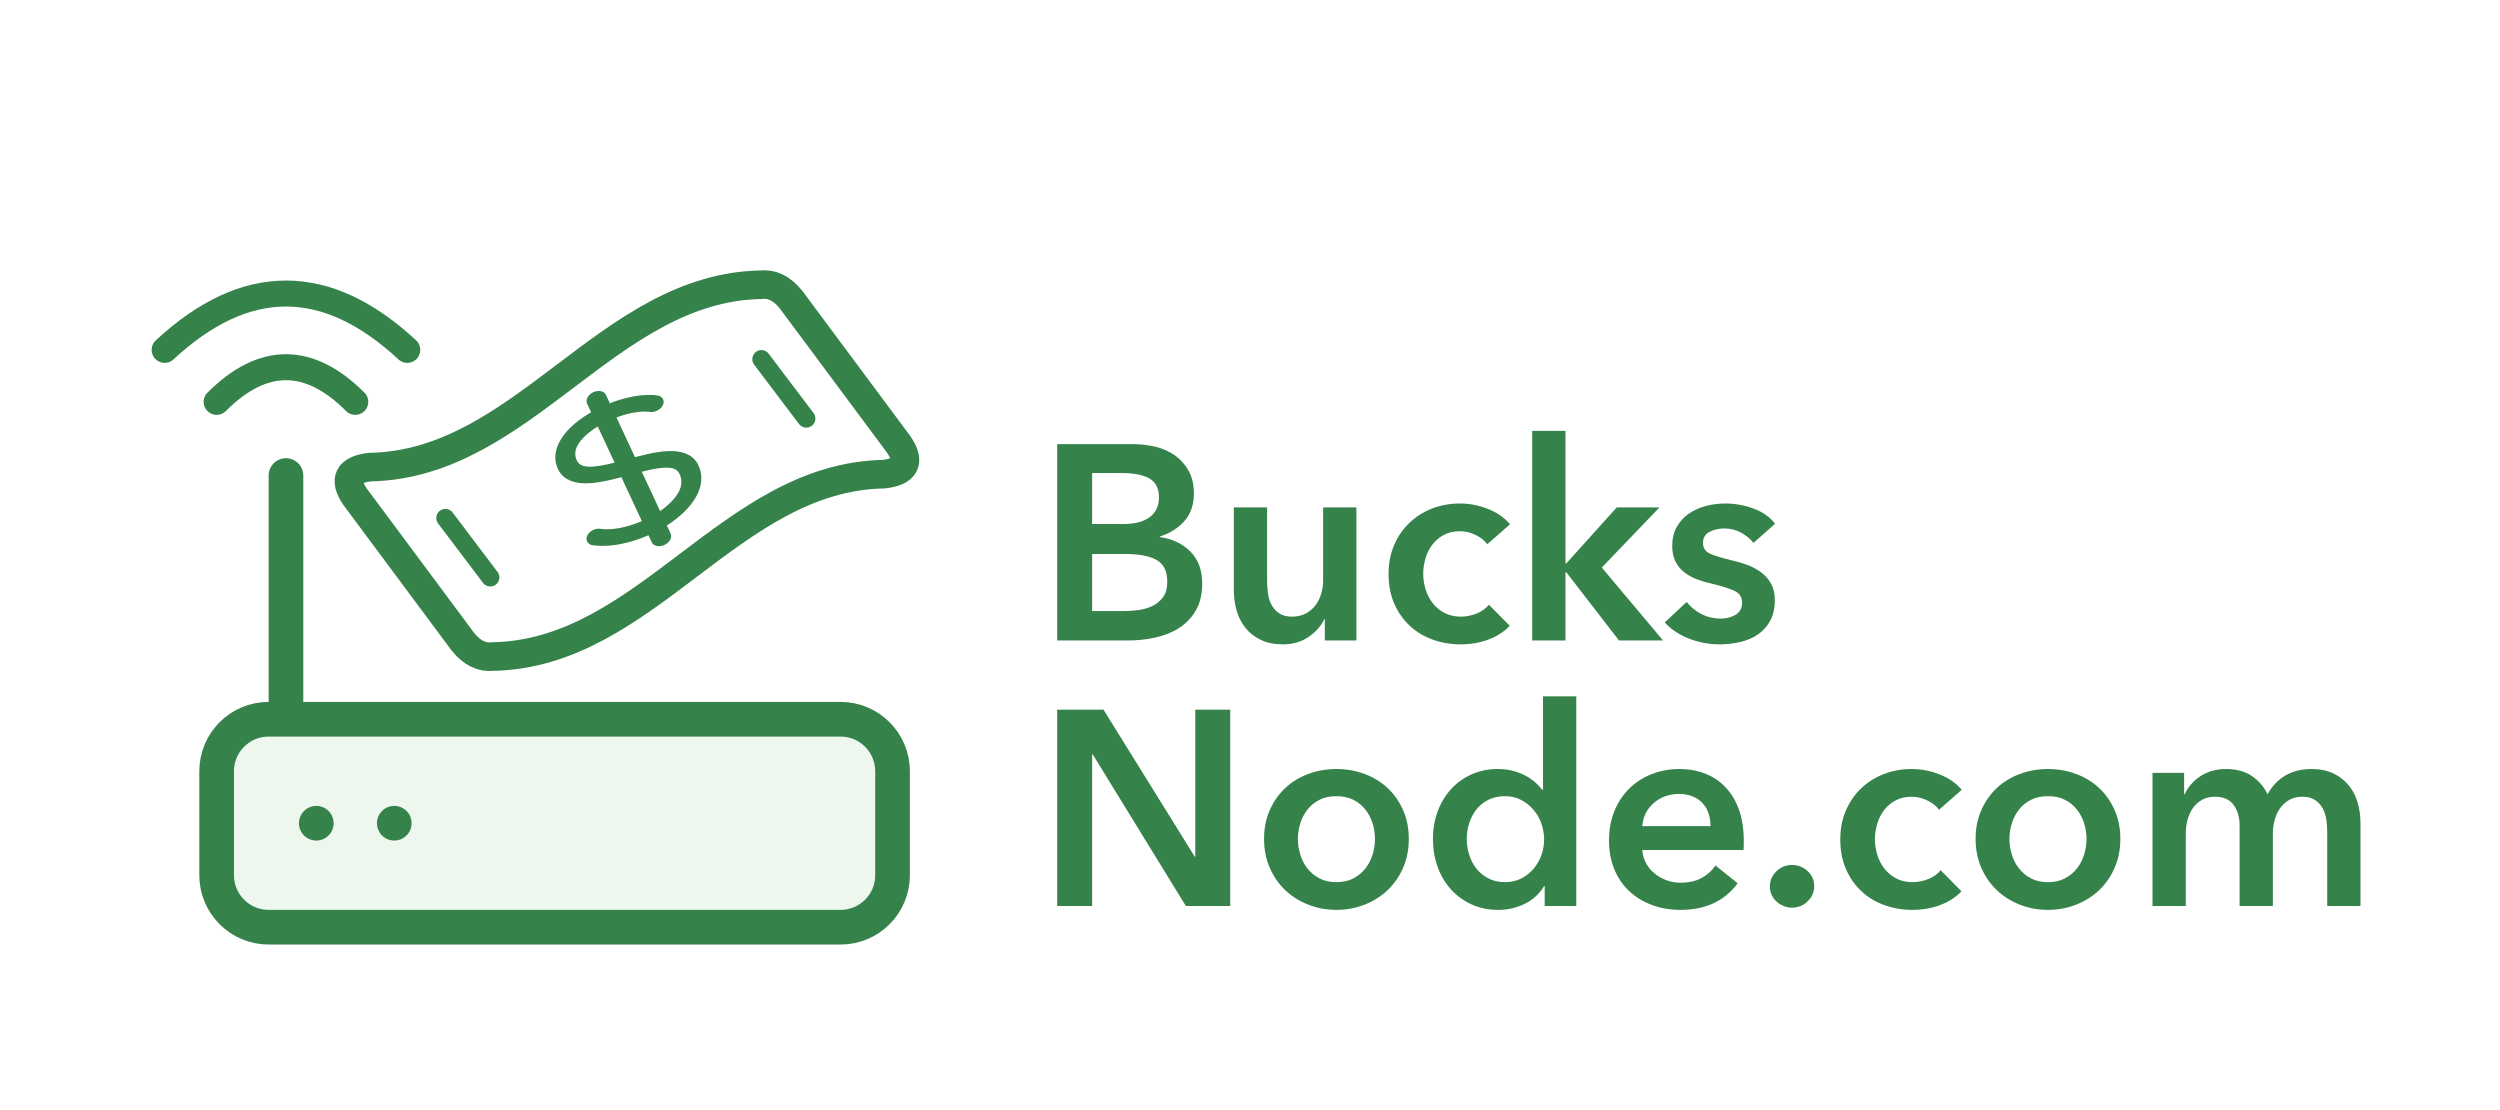
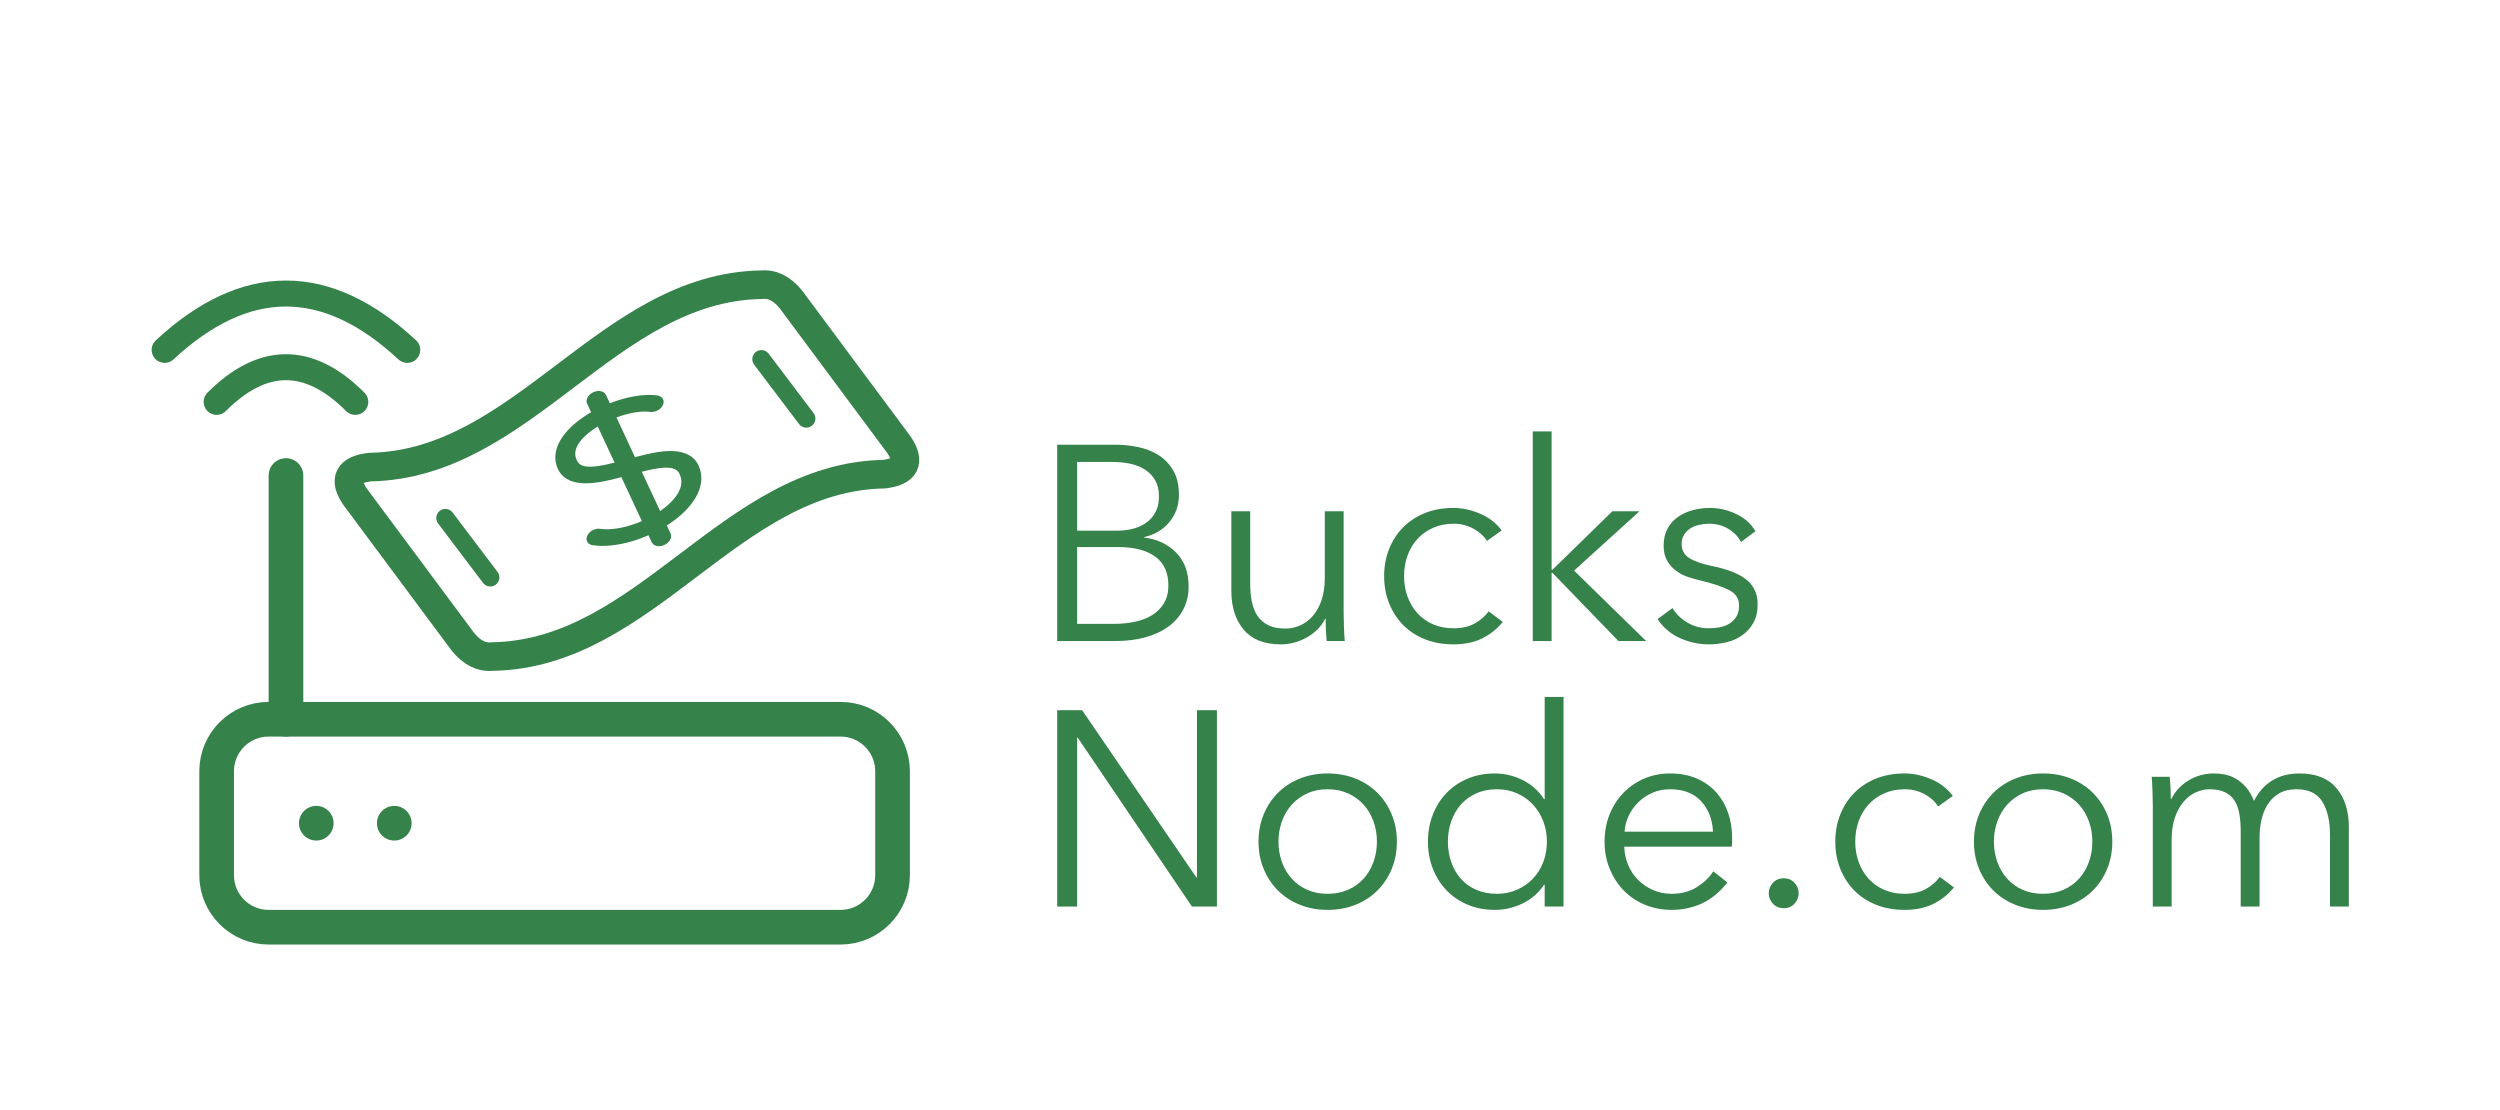
<svg xmlns="http://www.w3.org/2000/svg" width="577" height="256" viewBox="0 0 577 256" fill="none">
  <g transform="translate(146 110) rotate(-25) scale(1.2) translate(-154 -102)" stroke="#35834b" stroke-linecap="round" stroke-linejoin="round">
    <path d="M109 79C136 91 165 67 192 79Q195 80 196 84L203 118Q204 124 198 122C171 110 142 134 115 122Q112 121 111 117L104 83Q103 77 109 79Z" stroke-width="5.5" />
    <path d="M118 94L121 108M186 92L189 106" stroke-width="3.5" />
    <g transform="translate(154 100) scale(.8 .6) translate(-128 -82)" stroke-width="5">
      <path d="M140 67C133 61 115 62 115 73C115 85 141 79 141 91C141 103 122 105 114 98" />
      <path d="M128 58V107" />
    </g>
  </g>
  <g stroke="#35834b" stroke-width="6" stroke-linecap="round">
    <path d="M38 80.75Q66 54.75 94 80.75M50 92.75Q66 76.75 82 92.75" />
  </g>
  <g stroke="#35834b" stroke-width="8" stroke-linecap="round" stroke-linejoin="round">
    <path d="M66 166V109.75" />
-     <rect x="50" y="166" width="156" height="48" rx="12" fill="#edf7ee" />
+     <rect x="50" y="166" width="156" height="48" rx="12" fill="none" />
  </g>
  <g fill="#35834b">
    <circle cx="73" cy="190" r="4" />
    <circle cx="91" cy="190" r="4" />
  </g>
-   <g fill="#35834b" transform="translate(239.008 147.824) scale(1 -1)" aria-label="Bucks">
-     <path d="M4.992 45.312L22.656 45.312Q25.216 45.312 27.712 44.704Q30.208 44.096 32.160 42.720Q34.112 41.344 35.328 39.168Q36.544 36.992 36.544 33.920Q36.544 30.080 34.368 27.584Q32.192 25.088 28.672 24.000L28.672 23.872Q32.960 23.296 35.712 20.544Q38.464 17.792 38.464 13.184Q38.464 9.472 36.992 6.944Q35.520 4.416 33.120 2.880Q30.720 1.344 27.616 0.672Q24.512 0.000 21.312 0.000L4.992 0.000ZM13.056 26.880L20.224 26.880Q24.256 26.880 26.368 28.480Q28.480 30.080 28.480 33.024Q28.480 36.096 26.304 37.376Q24.128 38.656 19.520 38.656L13.056 38.656ZM13.056 6.784L20.288 6.784Q21.824 6.784 23.616 7.008Q25.408 7.232 26.912 7.936Q28.416 8.640 29.408 9.984Q30.400 11.328 30.400 13.568Q30.400 17.152 27.968 18.560Q25.536 19.968 20.608 19.968L13.056 19.968ZM74.048 0.000L66.752 0.000L66.752 4.928L66.624 4.928Q65.600 2.624 63.072 0.864Q60.544 -0.896 57.088 -0.896Q54.080 -0.896 51.936 0.160Q49.792 1.216 48.416 2.944Q47.040 4.672 46.400 6.912Q45.760 9.152 45.760 11.520L45.760 30.720L53.440 30.720L53.440 13.696Q53.440 12.352 53.632 10.880Q53.824 9.408 54.464 8.224Q55.104 7.040 56.224 6.272Q57.344 5.504 59.200 5.504Q60.992 5.504 62.368 6.240Q63.744 6.976 64.608 8.128Q65.472 9.280 65.920 10.784Q66.368 12.288 66.368 13.824L66.368 30.720L74.048 30.720ZM104.256 22.208Q103.360 23.488 101.568 24.352Q99.776 25.216 97.920 25.216Q95.808 25.216 94.208 24.352Q92.608 23.488 91.552 22.080Q90.496 20.672 89.984 18.912Q89.472 17.152 89.472 15.360Q89.472 13.568 90.016 11.808Q90.560 10.048 91.648 8.640Q92.736 7.232 94.368 6.368Q96.000 5.504 98.176 5.504Q99.968 5.504 101.760 6.208Q103.552 6.912 104.640 8.256L109.440 3.392Q107.520 1.344 104.544 0.224Q101.568 -0.896 98.112 -0.896Q94.720 -0.896 91.680 0.192Q88.640 1.280 86.368 3.392Q84.096 5.504 82.784 8.512Q81.472 11.520 81.472 15.360Q81.472 19.072 82.784 22.080Q84.096 25.088 86.336 27.200Q88.576 29.312 91.552 30.464Q94.528 31.616 97.920 31.616Q101.312 31.616 104.480 30.336Q107.648 29.056 109.504 26.816ZM114.624 48.384L122.304 48.384L122.304 17.792L122.496 17.792L134.144 30.720L144.000 30.720L130.688 16.832L144.832 0.000L134.656 0.000L122.496 15.744L122.304 15.744L122.304 0.000L114.624 0.000ZM165.696 22.528Q164.672 23.872 162.880 24.864Q161.088 25.856 158.976 25.856Q157.120 25.856 155.584 25.088Q154.048 24.320 154.048 22.528Q154.048 20.736 155.744 20.000Q157.440 19.264 160.704 18.496Q162.432 18.112 164.192 17.472Q165.952 16.832 167.392 15.776Q168.832 14.720 169.728 13.152Q170.624 11.584 170.624 9.344Q170.624 6.528 169.568 4.576Q168.512 2.624 166.752 1.408Q164.992 0.192 162.656 -0.352Q160.320 -0.896 157.824 -0.896Q154.240 -0.896 150.848 0.416Q147.456 1.728 145.216 4.160L150.272 8.896Q151.552 7.232 153.600 6.144Q155.648 5.056 158.144 5.056Q158.976 5.056 159.840 5.248Q160.704 5.440 161.440 5.856Q162.176 6.272 162.624 6.976Q163.072 7.680 163.072 8.704Q163.072 10.624 161.312 11.456Q159.552 12.288 156.032 13.120Q154.304 13.504 152.672 14.112Q151.040 14.720 149.760 15.712Q148.480 16.704 147.712 18.176Q146.944 19.648 146.944 21.824Q146.944 24.384 148.000 26.240Q149.056 28.096 150.784 29.280Q152.512 30.464 154.688 31.040Q156.864 31.616 159.168 31.616Q162.496 31.616 165.664 30.464Q168.832 29.312 170.688 26.944Z" />
+   <g fill="#35834b" transform="translate(237.984 147.952) scale(1 -1)" aria-label="Bucks">
+     <path d="M6.016 45.312L19.520 45.312Q22.080 45.312 24.704 44.768Q27.328 44.224 29.408 42.912Q31.488 41.600 32.800 39.360Q34.112 37.120 34.112 33.728Q34.112 30.144 31.936 27.488Q29.760 24.832 26.112 24.000L26.112 23.872Q30.528 23.360 33.440 20.448Q36.352 17.536 36.352 12.544Q36.352 9.728 35.168 7.392Q33.984 5.056 31.808 3.424Q29.632 1.792 26.496 0.896Q23.360 0.000 19.456 0.000L6.016 0.000ZM10.624 25.472L19.904 25.472Q21.568 25.472 23.264 25.856Q24.960 26.240 26.368 27.168Q27.776 28.096 28.640 29.632Q29.504 31.168 29.504 33.408Q29.504 35.584 28.640 37.088Q27.776 38.592 26.304 39.552Q24.832 40.512 22.848 40.928Q20.864 41.344 18.624 41.344L10.624 41.344ZM10.624 3.968L19.200 3.968Q21.696 3.968 23.968 4.448Q26.240 4.928 27.936 5.984Q29.632 7.040 30.656 8.736Q31.680 10.432 31.680 12.800Q31.680 17.280 28.640 19.488Q25.600 21.696 20.032 21.696L10.624 21.696ZM68.224 0.000Q68.096 1.216 68.032 2.688Q67.968 4.160 67.968 5.120L67.840 5.120Q66.560 2.496 63.680 0.864Q60.800 -0.768 57.600 -0.768Q51.904 -0.768 49.056 2.624Q46.208 6.016 46.208 11.584L46.208 29.952L50.560 29.952L50.560 13.376Q50.560 11.008 50.944 9.088Q51.328 7.168 52.256 5.792Q53.184 4.416 54.752 3.648Q56.320 2.880 58.688 2.880Q60.416 2.880 62.048 3.584Q63.680 4.288 64.960 5.728Q66.240 7.168 67.008 9.376Q67.776 11.584 67.776 14.592L67.776 29.952L72.128 29.952L72.128 6.592Q72.128 5.376 72.192 3.456Q72.256 1.536 72.384 0.000ZM105.216 23.104Q104.128 24.832 102.048 25.952Q99.968 27.072 97.536 27.072Q94.912 27.072 92.800 26.144Q90.688 25.216 89.184 23.584Q87.680 21.952 86.880 19.744Q86.080 17.536 86.080 14.976Q86.080 12.416 86.880 10.240Q87.680 8.064 89.152 6.432Q90.624 4.800 92.736 3.872Q94.848 2.944 97.472 2.944Q100.352 2.944 102.336 4.032Q104.320 5.120 105.600 6.848L108.864 4.416Q106.944 2.048 104.160 0.640Q101.376 -0.768 97.472 -0.768Q93.824 -0.768 90.880 0.416Q87.936 1.600 85.856 3.712Q83.776 5.824 82.624 8.704Q81.472 11.584 81.472 14.976Q81.472 18.368 82.624 21.248Q83.776 24.128 85.856 26.240Q87.936 28.352 90.880 29.536Q93.824 30.720 97.472 30.720Q100.480 30.720 103.584 29.408Q106.688 28.096 108.608 25.536ZM120.128 16.448L120.320 16.448L134.144 29.952L140.416 29.952L125.312 16.256L141.952 0.000L135.552 0.000L120.320 15.744L120.128 15.744L120.128 0.000L115.776 0.000L115.776 48.384L120.128 48.384ZM163.840 22.848Q162.880 24.704 160.928 25.888Q158.976 27.072 156.480 27.072Q155.328 27.072 154.176 26.816Q153.024 26.560 152.128 25.984Q151.232 25.408 150.688 24.512Q150.144 23.616 150.144 22.400Q150.144 20.288 151.872 19.168Q153.600 18.048 157.312 17.280Q162.624 16.192 165.152 14.112Q167.680 12.032 167.680 8.512Q167.680 5.952 166.688 4.192Q165.696 2.432 164.096 1.312Q162.496 0.192 160.480 -0.288Q158.464 -0.768 156.416 -0.768Q153.024 -0.768 149.824 0.640Q146.624 2.048 144.576 5.056L148.032 7.616Q149.184 5.632 151.424 4.288Q153.664 2.944 156.352 2.944Q157.760 2.944 159.040 3.200Q160.320 3.456 161.280 4.096Q162.240 4.736 162.816 5.728Q163.392 6.720 163.392 8.192Q163.392 10.560 161.120 11.744Q158.848 12.928 154.560 13.952Q153.216 14.272 151.712 14.752Q150.208 15.232 148.928 16.160Q147.648 17.088 146.816 18.496Q145.984 19.904 145.984 22.016Q145.984 24.320 146.880 25.952Q147.776 27.584 149.280 28.640Q150.784 29.696 152.704 30.208Q154.624 30.720 156.672 30.720Q159.808 30.720 162.752 29.312Q165.696 27.904 167.168 25.344Z" />
  </g>
-   <g fill="#35834b" transform="translate(239.008 209.104) scale(1 -1)" aria-label="Node.com">
-     <path d="M4.992 45.312L15.680 45.312L36.736 11.392L36.864 11.392L36.864 45.312L44.928 45.312L44.928 0.000L34.688 0.000L13.184 35.008L13.056 35.008L13.056 0.000L4.992 0.000ZM52.736 15.488Q52.736 19.136 54.048 22.112Q55.360 25.088 57.600 27.200Q59.840 29.312 62.912 30.464Q65.984 31.616 69.440 31.616Q72.896 31.616 75.968 30.464Q79.040 29.312 81.280 27.200Q83.520 25.088 84.832 22.112Q86.144 19.136 86.144 15.488Q86.144 11.840 84.832 8.832Q83.520 5.824 81.280 3.680Q79.040 1.536 75.968 0.320Q72.896 -0.896 69.440 -0.896Q65.984 -0.896 62.912 0.320Q59.840 1.536 57.600 3.680Q55.360 5.824 54.048 8.832Q52.736 11.840 52.736 15.488ZM60.544 15.488Q60.544 13.696 61.088 11.904Q61.632 10.112 62.720 8.704Q63.808 7.296 65.472 6.400Q67.136 5.504 69.440 5.504Q71.744 5.504 73.408 6.400Q75.072 7.296 76.160 8.704Q77.248 10.112 77.792 11.904Q78.336 13.696 78.336 15.488Q78.336 17.280 77.792 19.040Q77.248 20.800 76.160 22.208Q75.072 23.616 73.408 24.480Q71.744 25.344 69.440 25.344Q67.136 25.344 65.472 24.480Q63.808 23.616 62.720 22.208Q61.632 20.800 61.088 19.040Q60.544 17.280 60.544 15.488ZM124.800 0.000L117.504 0.000L117.504 4.608L117.376 4.608Q115.776 1.920 112.928 0.512Q110.080 -0.896 106.816 -0.896Q103.296 -0.896 100.512 0.416Q97.728 1.728 95.776 3.936Q93.824 6.144 92.768 9.120Q91.712 12.096 91.712 15.488Q91.712 18.880 92.800 21.824Q93.888 24.768 95.872 26.944Q97.856 29.120 100.608 30.368Q103.360 31.616 106.624 31.616Q108.736 31.616 110.400 31.136Q112.064 30.656 113.312 29.952Q114.560 29.248 115.456 28.416Q116.352 27.584 116.928 26.816L117.120 26.816L117.120 48.384L124.800 48.384ZM99.520 15.488Q99.520 13.696 100.064 11.904Q100.608 10.112 101.696 8.704Q102.784 7.296 104.448 6.400Q106.112 5.504 108.352 5.504Q110.464 5.504 112.128 6.368Q113.792 7.232 114.976 8.640Q116.160 10.048 116.768 11.808Q117.376 13.568 117.376 15.360Q117.376 17.152 116.768 18.944Q116.160 20.736 114.976 22.144Q113.792 23.552 112.128 24.448Q110.464 25.344 108.352 25.344Q106.112 25.344 104.448 24.480Q102.784 23.616 101.696 22.208Q100.608 20.800 100.064 19.040Q99.520 17.280 99.520 15.488ZM155.776 18.432Q155.776 19.904 155.360 21.248Q154.944 22.592 154.048 23.616Q153.152 24.640 151.776 25.248Q150.400 25.856 148.544 25.856Q145.088 25.856 142.688 23.776Q140.288 21.696 140.032 18.432ZM163.456 14.976Q163.456 14.464 163.456 13.952Q163.456 13.440 163.392 12.928L140.032 12.928Q140.160 11.264 140.896 9.888Q141.632 8.512 142.848 7.520Q144.064 6.528 145.600 5.952Q147.136 5.376 148.800 5.376Q151.680 5.376 153.664 6.432Q155.648 7.488 156.928 9.344L162.048 5.248Q157.504 -0.896 148.864 -0.896Q145.280 -0.896 142.272 0.224Q139.264 1.344 137.056 3.392Q134.848 5.440 133.600 8.416Q132.352 11.392 132.352 15.168Q132.352 18.880 133.600 21.920Q134.848 24.960 137.024 27.104Q139.200 29.248 142.176 30.432Q145.152 31.616 148.608 31.616Q151.808 31.616 154.528 30.560Q157.248 29.504 159.232 27.424Q161.216 25.344 162.336 22.240Q163.456 19.136 163.456 14.976ZM169.472 4.480Q169.472 6.528 170.976 8.000Q172.480 9.472 174.592 9.472Q176.640 9.472 178.176 8.064Q179.712 6.656 179.712 4.608Q179.712 2.560 178.208 1.088Q176.704 -0.384 174.592 -0.384Q173.568 -0.384 172.640 0.000Q171.712 0.384 171.008 1.024Q170.304 1.664 169.888 2.560Q169.472 3.456 169.472 4.480ZM208.512 22.208Q207.616 23.488 205.824 24.352Q204.032 25.216 202.176 25.216Q200.064 25.216 198.464 24.352Q196.864 23.488 195.808 22.080Q194.752 20.672 194.240 18.912Q193.728 17.152 193.728 15.360Q193.728 13.568 194.272 11.808Q194.816 10.048 195.904 8.640Q196.992 7.232 198.624 6.368Q200.256 5.504 202.432 5.504Q204.224 5.504 206.016 6.208Q207.808 6.912 208.896 8.256L213.696 3.392Q211.776 1.344 208.800 0.224Q205.824 -0.896 202.368 -0.896Q198.976 -0.896 195.936 0.192Q192.896 1.280 190.624 3.392Q188.352 5.504 187.040 8.512Q185.728 11.520 185.728 15.360Q185.728 19.072 187.040 22.080Q188.352 25.088 190.592 27.200Q192.832 29.312 195.808 30.464Q198.784 31.616 202.176 31.616Q205.568 31.616 208.736 30.336Q211.904 29.056 213.760 26.816ZM216.960 15.488Q216.960 19.136 218.272 22.112Q219.584 25.088 221.824 27.200Q224.064 29.312 227.136 30.464Q230.208 31.616 233.664 31.616Q237.120 31.616 240.192 30.464Q243.264 29.312 245.504 27.200Q247.744 25.088 249.056 22.112Q250.368 19.136 250.368 15.488Q250.368 11.840 249.056 8.832Q247.744 5.824 245.504 3.680Q243.264 1.536 240.192 0.320Q237.120 -0.896 233.664 -0.896Q230.208 -0.896 227.136 0.320Q224.064 1.536 221.824 3.680Q219.584 5.824 218.272 8.832Q216.960 11.840 216.960 15.488ZM224.768 15.488Q224.768 13.696 225.312 11.904Q225.856 10.112 226.944 8.704Q228.032 7.296 229.696 6.400Q231.360 5.504 233.664 5.504Q235.968 5.504 237.632 6.400Q239.296 7.296 240.384 8.704Q241.472 10.112 242.016 11.904Q242.560 13.696 242.560 15.488Q242.560 17.280 242.016 19.040Q241.472 20.800 240.384 22.208Q239.296 23.616 237.632 24.480Q235.968 25.344 233.664 25.344Q231.360 25.344 229.696 24.480Q228.032 23.616 226.944 22.208Q225.856 20.800 225.312 19.040Q224.768 17.280 224.768 15.488ZM294.464 31.616Q297.472 31.616 299.616 30.560Q301.760 29.504 303.136 27.776Q304.512 26.048 305.152 23.808Q305.792 21.568 305.792 19.200L305.792 0.000L298.112 0.000L298.112 17.024Q298.112 18.368 297.920 19.840Q297.728 21.312 297.088 22.496Q296.448 23.680 295.328 24.448Q294.208 25.216 292.352 25.216Q290.560 25.216 289.280 24.448Q288.000 23.680 287.168 22.464Q286.336 21.248 285.952 19.744Q285.568 18.240 285.568 16.768L285.568 0.000L277.888 0.000L277.888 18.560Q277.888 21.440 276.512 23.328Q275.136 25.216 272.192 25.216Q270.464 25.216 269.184 24.480Q267.904 23.744 267.104 22.592Q266.304 21.440 265.888 19.936Q265.472 18.432 265.472 16.896L265.472 0.000L257.792 0.000L257.792 30.720L265.088 30.720L265.088 25.792L265.216 25.792Q265.728 26.944 266.592 27.968Q267.456 28.992 268.640 29.824Q269.824 30.656 271.360 31.136Q272.896 31.616 274.752 31.616Q278.336 31.616 280.704 30.016Q283.072 28.416 284.352 25.792Q285.888 28.608 288.448 30.112Q291.008 31.616 294.464 31.616Z" />
+   <g fill="#35834b" transform="translate(237.984 209.232) scale(1 -1)" aria-label="Node.com">
+     <path d="M38.144 6.720L38.272 6.720L38.272 45.312L42.880 45.312L42.880 0.000L37.120 0.000L10.752 38.976L10.624 38.976L10.624 0.000L6.016 0.000L6.016 45.312L11.776 45.312ZM84.416 14.976Q84.416 11.584 83.232 8.704Q82.048 5.824 79.936 3.712Q77.824 1.600 74.880 0.416Q71.936 -0.768 68.416 -0.768Q64.960 -0.768 62.016 0.416Q59.072 1.600 56.960 3.712Q54.848 5.824 53.664 8.704Q52.480 11.584 52.480 14.976Q52.480 18.368 53.664 21.248Q54.848 24.128 56.960 26.240Q59.072 28.352 62.016 29.536Q64.960 30.720 68.416 30.720Q71.936 30.720 74.880 29.536Q77.824 28.352 79.936 26.240Q82.048 24.128 83.232 21.248Q84.416 18.368 84.416 14.976ZM79.808 14.976Q79.808 17.472 79.008 19.680Q78.208 21.888 76.736 23.520Q75.264 25.152 73.152 26.112Q71.040 27.072 68.416 27.072Q65.792 27.072 63.712 26.112Q61.632 25.152 60.160 23.520Q58.688 21.888 57.888 19.680Q57.088 17.472 57.088 14.976Q57.088 12.480 57.888 10.272Q58.688 8.064 60.160 6.432Q61.632 4.800 63.712 3.872Q65.792 2.944 68.416 2.944Q71.040 2.944 73.152 3.872Q75.264 4.800 76.736 6.432Q78.208 8.064 79.008 10.272Q79.808 12.480 79.808 14.976ZM118.400 5.056Q116.480 2.176 113.408 0.704Q110.336 -0.768 107.072 -0.768Q103.552 -0.768 100.704 0.448Q97.856 1.664 95.840 3.776Q93.824 5.888 92.704 8.768Q91.584 11.648 91.584 14.976Q91.584 18.304 92.704 21.184Q93.824 24.064 95.840 26.176Q97.856 28.288 100.704 29.504Q103.552 30.720 107.072 30.720Q110.336 30.720 113.408 29.216Q116.480 27.712 118.400 24.768L118.528 24.768L118.528 48.384L122.880 48.384L122.880 0.000L118.528 0.000L118.528 5.056ZM96.192 14.976Q96.192 12.480 96.960 10.272Q97.728 8.064 99.168 6.432Q100.608 4.800 102.720 3.872Q104.832 2.944 107.520 2.944Q110.016 2.944 112.128 3.872Q114.240 4.800 115.776 6.400Q117.312 8.000 118.176 10.208Q119.040 12.416 119.040 14.976Q119.040 17.536 118.176 19.744Q117.312 21.952 115.776 23.584Q114.240 25.216 112.128 26.144Q110.016 27.072 107.520 27.072Q104.832 27.072 102.720 26.112Q100.608 25.152 99.168 23.520Q97.728 21.888 96.960 19.680Q96.192 17.472 96.192 14.976ZM157.376 17.280Q157.184 21.504 154.656 24.288Q152.128 27.072 147.456 27.072Q145.280 27.072 143.424 26.272Q141.568 25.472 140.160 24.096Q138.752 22.720 137.920 20.960Q137.088 19.200 136.960 17.280ZM161.792 15.872Q161.792 15.424 161.792 14.912Q161.792 14.400 161.728 13.824L136.896 13.824Q136.960 11.584 137.792 9.600Q138.624 7.616 140.096 6.144Q141.568 4.672 143.552 3.808Q145.536 2.944 147.840 2.944Q151.232 2.944 153.696 4.512Q156.160 6.080 157.440 8.128L160.704 5.568Q158.016 2.176 154.784 0.704Q151.552 -0.768 147.840 -0.768Q144.512 -0.768 141.664 0.416Q138.816 1.600 136.768 3.712Q134.720 5.824 133.536 8.704Q132.352 11.584 132.352 14.976Q132.352 18.368 133.504 21.248Q134.656 24.128 136.704 26.240Q138.752 28.352 141.504 29.536Q144.256 30.720 147.456 30.720Q150.976 30.720 153.664 29.536Q156.352 28.352 158.144 26.336Q159.936 24.320 160.864 21.632Q161.792 18.944 161.792 15.872ZM177.152 3.072Q177.152 1.728 176.192 0.672Q175.232 -0.384 173.696 -0.384Q172.160 -0.384 171.200 0.672Q170.240 1.728 170.240 3.072Q170.240 4.416 171.200 5.472Q172.160 6.528 173.696 6.528Q175.232 6.528 176.192 5.472Q177.152 4.416 177.152 3.072ZM209.344 23.104Q208.256 24.832 206.176 25.952Q204.096 27.072 201.664 27.072Q199.040 27.072 196.928 26.144Q194.816 25.216 193.312 23.584Q191.808 21.952 191.008 19.744Q190.208 17.536 190.208 14.976Q190.208 12.416 191.008 10.240Q191.808 8.064 193.280 6.432Q194.752 4.800 196.864 3.872Q198.976 2.944 201.600 2.944Q204.480 2.944 206.464 4.032Q208.448 5.120 209.728 6.848L212.992 4.416Q211.072 2.048 208.288 0.640Q205.504 -0.768 201.600 -0.768Q197.952 -0.768 195.008 0.416Q192.064 1.600 189.984 3.712Q187.904 5.824 186.752 8.704Q185.600 11.584 185.600 14.976Q185.600 18.368 186.752 21.248Q187.904 24.128 189.984 26.240Q192.064 28.352 195.008 29.536Q197.952 30.720 201.600 30.720Q204.608 30.720 207.712 29.408Q210.816 28.096 212.736 25.536ZM249.536 14.976Q249.536 11.584 248.352 8.704Q247.168 5.824 245.056 3.712Q242.944 1.600 240.000 0.416Q237.056 -0.768 233.536 -0.768Q230.080 -0.768 227.136 0.416Q224.192 1.600 222.080 3.712Q219.968 5.824 218.784 8.704Q217.600 11.584 217.600 14.976Q217.600 18.368 218.784 21.248Q219.968 24.128 222.080 26.240Q224.192 28.352 227.136 29.536Q230.080 30.720 233.536 30.720Q237.056 30.720 240.000 29.536Q242.944 28.352 245.056 26.240Q247.168 24.128 248.352 21.248Q249.536 18.368 249.536 14.976ZM244.928 14.976Q244.928 17.472 244.128 19.680Q243.328 21.888 241.856 23.520Q240.384 25.152 238.272 26.112Q236.160 27.072 233.536 27.072Q230.912 27.072 228.832 26.112Q226.752 25.152 225.280 23.520Q223.808 21.888 223.008 19.680Q222.208 17.472 222.208 14.976Q222.208 12.480 223.008 10.272Q223.808 8.064 225.280 6.432Q226.752 4.800 228.832 3.872Q230.912 2.944 233.536 2.944Q236.160 2.944 238.272 3.872Q240.384 4.800 241.856 6.432Q243.328 8.064 244.128 10.272Q244.928 12.480 244.928 14.976ZM263.168 24.832Q264.448 27.456 267.104 29.088Q269.760 30.720 273.024 30.720Q274.240 30.720 275.552 30.464Q276.864 30.208 278.112 29.472Q279.360 28.736 280.416 27.520Q281.472 26.304 282.240 24.384Q283.776 27.456 286.432 29.088Q289.088 30.720 292.736 30.720Q298.432 30.720 301.280 27.328Q304.128 23.936 304.128 18.368L304.128 0.000L299.776 0.000L299.776 16.576Q299.776 21.312 298.016 24.192Q296.256 27.072 292.032 27.072Q289.664 27.072 288.032 26.112Q286.400 25.152 285.408 23.584Q284.416 22.016 283.968 20.032Q283.520 18.048 283.520 15.936L283.520 0.000L279.168 0.000L279.168 17.472Q279.168 19.648 278.848 21.440Q278.528 23.232 277.728 24.480Q276.928 25.728 275.520 26.400Q274.112 27.072 271.936 27.072Q270.400 27.072 268.832 26.368Q267.264 25.664 266.016 24.224Q264.768 22.784 264.000 20.576Q263.232 18.368 263.232 15.360L263.232 0.000L258.880 0.000L258.880 23.360Q258.880 24.576 258.816 26.496Q258.752 28.416 258.624 29.952L262.784 29.952Q262.912 28.736 262.976 27.264Q263.040 25.792 263.040 24.832Z" />
  </g>
</svg>
